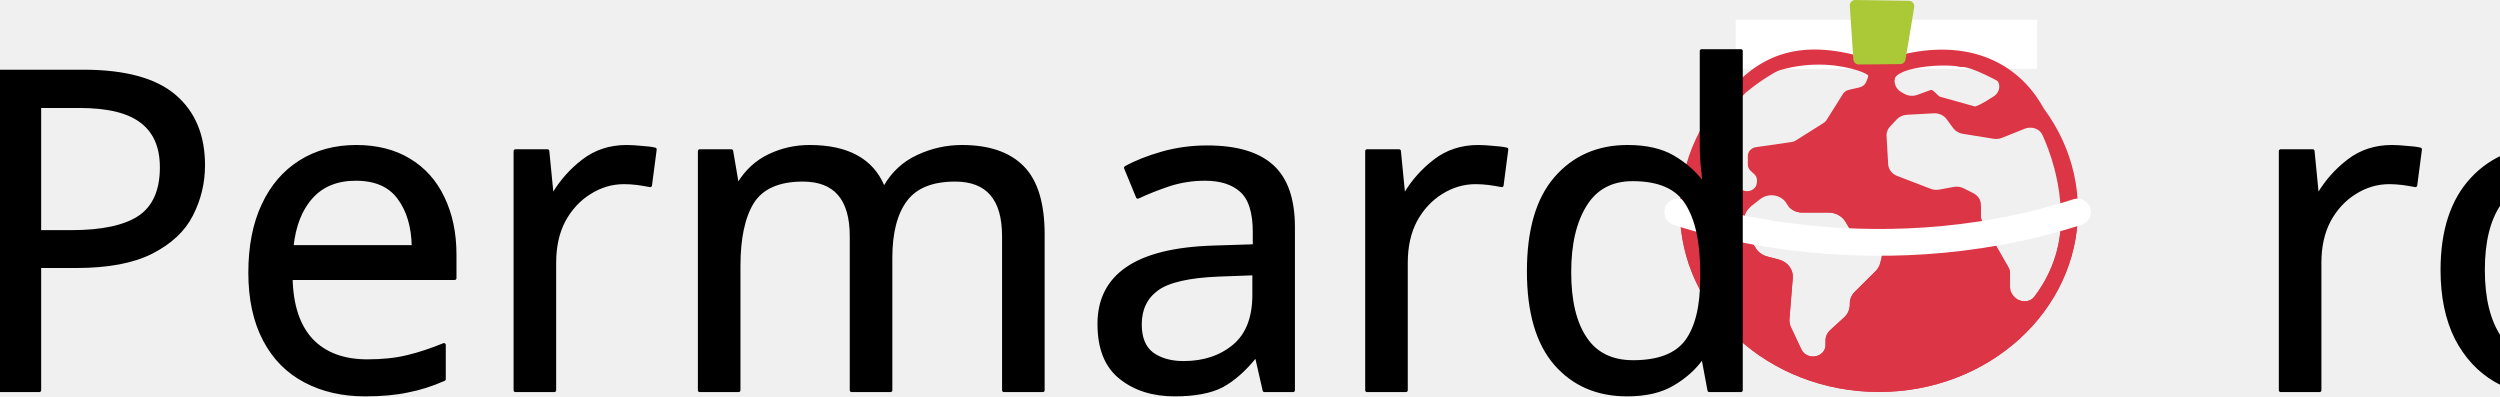
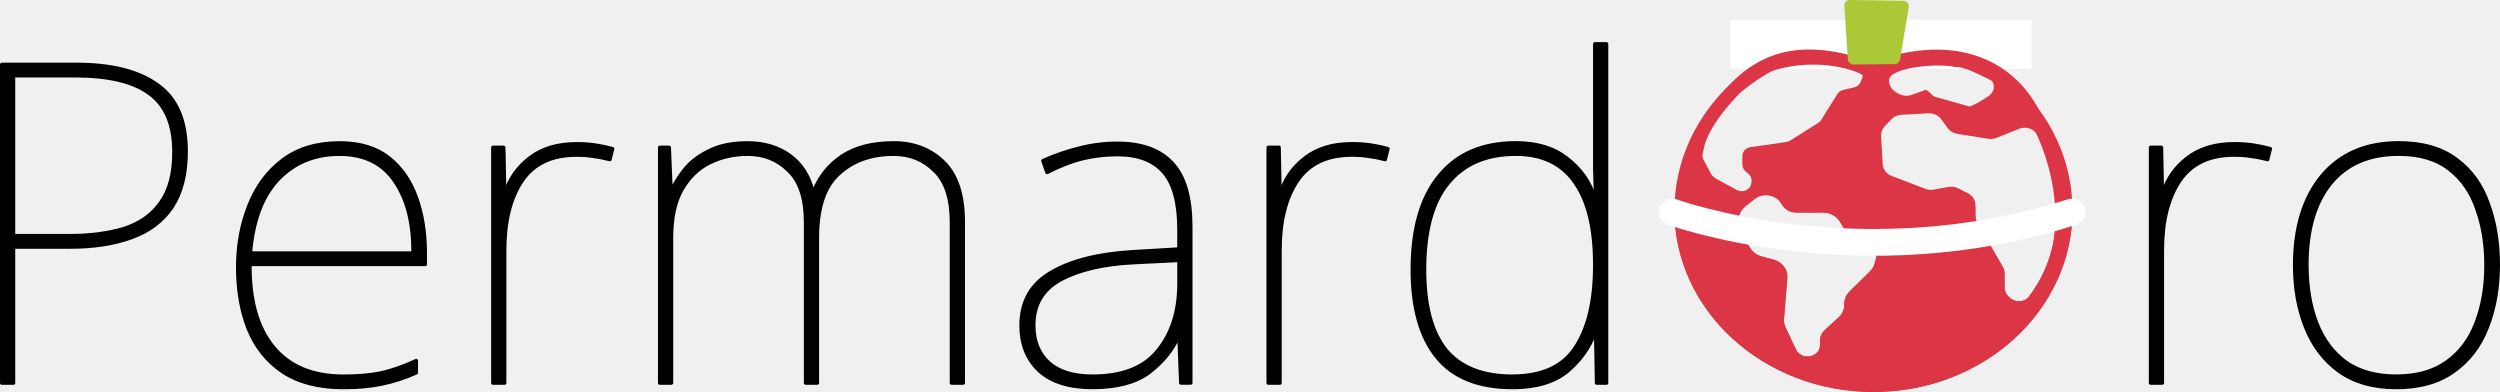
- <svg xmlns="http://www.w3.org/2000/svg" width="91.303mm" height="14.484mm" viewBox="0 0 91.303 14.484" version="1.1" id="svg1">
+ <svg xmlns="http://www.w3.org/2000/svg" width="91.303mm" height="14.315mm" viewBox="0 0 91.303 14.315" version="1.1" id="svg1">
  <defs id="defs1" />
-   <g id="layer1" transform="translate(-10.4657,-182.5129)">
+   <g id="layer1" transform="translate(-10.66589,-182.5129)">
    <g id="g1" transform="matrix(0.710995,0,0,0.710995,18.0124,123.0678)">
      <path d="m 85.9,103.742 c 5.646,0 10.223,-4.177 10.223,-9.33 0,-5.153 -4.577,-9.33 -10.223,-9.33 -5.646,0 -10.223,4.177 -10.223,9.33 0,5.153 4.577,9.33 10.223,9.33 z M 83.341,86.76 c 0.519,0.133 1.063,0.19 1.593,0.276 0.308,0.05 0.49,0.341 0.381,0.608 l -0.072,0.173 c -0.057,0.14 -0.187,0.245 -0.346,0.282 l -0.537,0.123 c -0.131,0.03 -0.244,0.108 -0.312,0.216 l -0.836,1.334 c -0.037,0.06 -0.089,0.11 -0.149,0.148 l -1.435,0.906 c -0.061,0.039 -0.131,0.065 -0.206,0.076 l -1.836,0.265 c -0.243,0.035 -0.421,0.226 -0.421,0.45 v 0.446 c 0,0.121 0.053,0.236 0.146,0.322 l 0.183,0.167 c 0.107,0.098 0.16,0.235 0.143,0.372 l -0.013,0.101 c -0.04,0.33 -0.44,0.51 -0.752,0.34 l -1.046,-0.573 C 77.728,92.736 77.643,92.659 77.57,92.566 L 77.163,91.796 c -0.104,-0.181 0.01,-0.481 0.017,-0.53 0.038,-0.266 0.283,-1.25 1.863,-2.885 1.56,-1.308 3.323,-2.003 4.167,-1.886 z m -3.533,7.071 -0.489,0.382 c -0.25,0.196 -0.379,0.492 -0.342,0.791 l 0.042,0.348 c 0.017,0.13 0.062,0.255 0.136,0.368 l 0.433,0.659 c 0.131,0.198 0.338,0.344 0.581,0.407 l 0.586,0.153 c 0.454,0.118 0.755,0.512 0.72,0.942 l -0.171,2.112 c -0.012,0.145 0.016,0.292 0.078,0.426 l 0.539,1.146 c 0.072,0.155 0.214,0.273 0.389,0.326 0.417,0.127 0.847,-0.156 0.847,-0.557 v -0.236 c 0,-0.201 0.088,-0.394 0.243,-0.536 l 0.711,-0.649 c 0.187,-0.171 0.292,-0.403 0.292,-0.644 v -0.064 c 0,-0.228 0.094,-0.449 0.265,-0.617 l 1.058,-1.047 c 0.114,-0.112 0.195,-0.248 0.235,-0.396 l 0.065,-0.236 c 0.126,-0.459 -0.254,-0.903 -0.773,-0.903 -0.292,0 -0.562,-0.147 -0.701,-0.382 l -0.364,-0.618 c -0.174,-0.295 -0.511,-0.479 -0.879,-0.479 h -1.353 c -0.334,0 -0.639,-0.172 -0.788,-0.444 -0.256,-0.468 -0.926,-0.591 -1.361,-0.251 z m 8.806,-6.948 0.644,-0.393 c 0.166,-0.1 0.367,-0.136 0.553,-0.073 0.266,0.09 0.691,0.267 1.201,0.599 0.319,0.208 0.605,0.416 0.84,0.596 0.346,0.267 0.289,0.75 -0.094,0.97 -0.158,0.09 -0.606,0.406 -0.922,0.497 L 89.053,88.581 c -0.148,-0.043 -0.36,-0.4 -0.502,-0.348 l -0.678,0.247 c -0.222,0.081 -0.472,0.06 -0.674,-0.055 L 87.054,88.343 C 86.746,88.167 86.621,87.817 86.755,87.511 l 0.059,-0.136 c 0.124,-0.28 0.433,-0.453 0.763,-0.426 l 0.553,0.045 c 0.17,0.014 0.341,-0.025 0.483,-0.111 z m 4.767,3.341 -1.164,0.465 c -0.135,0.054 -0.285,0.07 -0.431,0.047 l -1.582,-0.255 c -0.201,-0.032 -0.379,-0.139 -0.492,-0.293 l -0.333,-0.455 C 89.232,89.53 88.979,89.415 88.713,89.429 l -1.373,0.074 c -0.203,0.011 -0.393,0.096 -0.524,0.237 l -0.347,0.369 c -0.125,0.132 -0.189,0.305 -0.179,0.48 l 0.085,1.461 c 0.015,0.261 0.192,0.492 0.457,0.594 l 1.725,0.662 c 0.137,0.053 0.29,0.068 0.436,0.041 l 0.752,-0.138 c 0.174,-0.031 0.355,-0.005 0.51,0.073 l 0.497,0.252 c 0.238,0.12 0.385,0.348 0.385,0.596 v 0.569 c 0,0.109 0.029,0.218 0.085,0.316 l 1.327,2.32 c 0.056,0.098 0.085,0.206 0.085,0.316 v 0.718 c 0,0.163 0.064,0.321 0.18,0.444 l 0.042,0.044 c 0.283,0.302 0.781,0.312 1.031,-0.014 0.553,-0.724 1.365,-2.103 1.365,-3.977 0,-1.956 -0.589,-3.534 -0.957,-4.331 -0.15,-0.324 -0.559,-0.454 -0.913,-0.313 z" fill-rule="evenodd" id="path45" style="display:inline;fill:#dc3545;fill-opacity:1;stroke:none;stroke-width:0.632;stroke-linecap:butt;stroke-linejoin:miter;stroke-dasharray:none;stroke-opacity:1;image-rendering:optimizeQuality;shape-rendering:geometricPrecision;text-rendering:geometricPrecision" />
      <path id="path39" style="display:inline;fill:#dc3545;fill-opacity:1;stroke:none;stroke-width:0.632;stroke-linecap:butt;stroke-linejoin:miter;stroke-dasharray:none;stroke-opacity:1;image-rendering:optimizeQuality;shape-rendering:geometricPrecision;text-rendering:geometricPrecision" d="m 75.679,94.22 c -0.001,0.064 -0.002,0.128 -0.002,0.192 0,5.153 4.577,9.33 10.223,9.33 5.646,0 10.223,-4.177 10.223,-9.33 0,-0.064 -6.55e-4,-0.128 -0.002,-0.192 h -0.892 c 0.014,0.21 0.021,0.426 0.021,0.647 0,1.874 -0.811,3.253 -1.364,3.977 -0.25,0.326 -0.748,0.316 -1.031,0.014 l -0.042,-0.044 C 92.696,98.69 92.632,98.532 92.632,98.369 v -0.718 c 0,-0.109 -0.029,-0.217 -0.085,-0.315 l -1.327,-2.32 c -0.056,-0.098 -0.085,-0.206 -0.085,-0.315 v -0.48 h -9.871 c 0.165,0.19 0.419,0.305 0.691,0.305 h 1.352 c 0.367,0 0.704,0.184 0.878,0.479 l 0.364,0.618 c 0.139,0.236 0.409,0.382 0.701,0.382 0.519,0 0.899,0.444 0.774,0.903 l -0.065,0.237 c -0.04,0.148 -0.121,0.284 -0.235,0.396 l -1.057,1.047 c -0.17,0.168 -0.265,0.389 -0.265,0.617 v 0.064 c 0,0.241 -0.105,0.473 -0.292,0.643 l -0.711,0.649 c -0.156,0.142 -0.244,0.335 -0.244,0.536 v 0.237 c 0,0.401 -0.43,0.684 -0.847,0.557 -0.174,-0.053 -0.317,-0.171 -0.389,-0.326 l -0.539,-1.146 c -0.062,-0.134 -0.089,-0.281 -0.078,-0.426 l 0.171,-2.112 c 0.035,-0.43 -0.266,-0.824 -0.72,-0.942 l -0.586,-0.153 c -0.243,-0.063 -0.451,-0.209 -0.581,-0.407 L 79.155,95.72 c -0.074,-0.113 -0.12,-0.238 -0.136,-0.368 l -0.042,-0.348 c -0.037,-0.296 0.089,-0.588 0.333,-0.784 z" />
-       <rect style="display:inline;fill:#ffffff;fill-opacity:1;stroke:none;stroke-width:0.529;stroke-linecap:round;stroke-linejoin:round;stroke-dasharray:none;stroke-opacity:1;image-rendering:optimizeQuality;shape-rendering:geometricPrecision;text-rendering:geometricPrecision" id="rect47" width="15.482" height="2.517" x="78.544" y="84.626" />
+       <path id="rect47" style="display:inline;fill:#ffffff;stroke-width:0.529;stroke-linecap:round;stroke-linejoin:round;image-rendering:optimizeQuality;shape-rendering:geometricPrecision;text-rendering:geometricPrecision" d="m 78.544,84.626 h 15.482 v 2.517 H 78.544 Z" />
      <path class="cls-1" d="m 85.272,87.429 c 0,0 1.551,0.87 1.416,0.47 -0.291,-0.858 2.637,-1.062 3.42,-0.845 0,0 0.503,-0.271 4.245,2.108 -1.326,-2.424 -3.954,-3.563 -7.303,-2.737 l -0.015,-1.97 c 0.026,-0.217 -0.143,-0.411 -0.364,-0.411 h -1.373 c -0.22,0 -0.389,0.195 -0.364,0.411 l -0.332,1.962 c -3.349,-0.826 -5.436,0.322 -7.133,2.871 3.53,-3.611 7.593,-2.059 7.804,-1.859 z" id="path1" style="display:inline;fill:#dc3545;fill-opacity:1;stroke:#ffffff;stroke-width:0px;stroke-dasharray:none;stroke-opacity:1;image-rendering:optimizeQuality;shape-rendering:geometricPrecision;text-rendering:geometricPrecision" />
      <path style="display:inline;fill:none;fill-opacity:1;stroke:#ffffff;stroke-width:1.376;stroke-linecap:round;stroke-linejoin:round;stroke-dasharray:none;stroke-opacity:1;image-rendering:optimizeQuality;shape-rendering:geometricPrecision;text-rendering:geometricPrecision" d="m 75.565,94.499 c 0,0 9.635,3.508 20.533,0" id="path47" />
      <path style="display:inline;fill:#abc837;fill-opacity:1;stroke:#abc837;stroke-width:0.557;stroke-linecap:round;stroke-linejoin:round;stroke-dasharray:none;stroke-dashoffset:15.96;stroke-opacity:1;image-rendering:optimizeQuality;shape-rendering:geometricPrecision;text-rendering:geometricPrecision" d="m 84.863,86.643 -0.182,-2.756 2.756,0.041 -0.446,2.695 z" id="path3" />
    </g>
-     <text xml:space="preserve" style="font-style:normal;font-variant:normal;font-weight:normal;font-stretch:normal;font-size:16.292px;line-height:0;font-family:'Noto Sans';-inkscape-font-specification:'Noto Sans';text-align:start;writing-mode:lr-tb;direction:ltr;text-anchor:start;display:inline;fill:#000000;stroke:#000000;stroke-width:0.133;stroke-linecap:round;stroke-linejoin:round;stroke-dashoffset:15.96" x="8.854" y="196.767" id="text1">
-       <tspan id="tspan1" style="font-style:normal;font-variant:normal;font-weight:100;font-stretch:normal;font-family:'Noto Sans';-inkscape-font-specification:'Noto Sans Thin';stroke-width:0.133" x="8.854" y="196.767">Permard    ro</tspan>
-     </text>
+     <path style="font-weight:100;font-size:16.292px;line-height:0;font-family:'Noto Sans';-inkscape-font-specification:'Noto Sans Thin';stroke:#000000;stroke-width:0.133;stroke-linecap:round;stroke-linejoin:round;stroke-dashoffset:15.96" d="m 13.453,184.868 q 1.939,0 2.965,0.749 1.043,0.733 1.043,2.428 0,1.254 -0.521,2.037 -0.521,0.766 -1.483,1.108 -0.945,0.342 -2.232,0.342 h -2.069 v 4.969 H 10.733 V 184.868 Z m -0.065,0.407 h -2.232 v 5.849 h 2.037 q 1.14,0 2.004,-0.261 0.863,-0.277 1.336,-0.945 0.489,-0.668 0.489,-1.857 0,-1.483 -0.896,-2.134 -0.88,-0.652 -2.737,-0.652 z m 9.677,2.46 q 1.108,0 1.792,0.538 0.684,0.538 1.01,1.45 0.326,0.896 0.326,2.037 v 0.407 h -6.403 q -0.016,1.971 0.863,3.03 0.88,1.059 2.558,1.059 0.782,0 1.336,-0.114 0.57,-0.114 1.32,-0.456 v 0.44 q -0.619,0.277 -1.254,0.407 -0.619,0.13 -1.401,0.13 -1.352,0 -2.216,-0.57 -0.847,-0.57 -1.254,-1.564 -0.391,-0.994 -0.391,-2.248 0,-1.222 0.407,-2.248 0.407,-1.043 1.222,-1.662 0.831,-0.635 2.085,-0.635 z m 0,0.407 q -1.369,0 -2.248,0.929 -0.863,0.912 -1.01,2.688 h 5.947 q 0.016,-1.613 -0.652,-2.607 -0.668,-1.01 -2.037,-1.01 z m 8.651,-0.375 q 0.391,0 0.701,0.049 0.326,0.049 0.619,0.13 l -0.098,0.391 q -0.31,-0.082 -0.587,-0.114 -0.261,-0.049 -0.635,-0.049 -1.352,0 -1.988,0.945 -0.635,0.945 -0.635,2.542 v 4.839 h -0.424 v -8.602 h 0.391 l 0.033,1.645 h 0.033 q 0.228,-0.749 0.88,-1.254 0.668,-0.521 1.711,-0.521 z m 11.584,-0.033 q 1.108,0 1.825,0.701 0.717,0.701 0.717,2.183 v 5.881 h -0.424 v -5.865 q 0,-1.303 -0.619,-1.89 -0.603,-0.603 -1.499,-0.603 -1.222,0 -2.004,0.717 -0.782,0.701 -0.782,2.346 v 5.295 h -0.424 v -5.865 q 0,-1.303 -0.619,-1.89 -0.603,-0.603 -1.499,-0.603 -0.749,0 -1.385,0.31 -0.635,0.31 -1.026,0.994 -0.375,0.668 -0.375,1.76 v 5.295 h -0.424 v -8.602 h 0.342 l 0.065,1.564 h 0.033 q 0.179,-0.407 0.505,-0.798 0.326,-0.391 0.88,-0.652 0.554,-0.277 1.385,-0.277 0.896,0 1.531,0.456 0.635,0.456 0.847,1.32 h 0.033 q 0.31,-0.798 1.026,-1.287 0.733,-0.489 1.89,-0.489 z m 8.179,0.016 q 1.336,0 2.004,0.733 0.668,0.717 0.668,2.313 v 5.702 h -0.358 l -0.065,-1.678 h -0.033 q -0.342,0.749 -1.075,1.303 -0.733,0.538 -2.053,0.538 -1.287,0 -1.955,-0.619 -0.652,-0.619 -0.652,-1.645 0,-1.287 1.075,-1.922 1.092,-0.652 3.014,-0.766 l 1.678,-0.098 v -0.701 q 0,-1.466 -0.554,-2.102 -0.554,-0.652 -1.694,-0.652 -0.652,0 -1.271,0.147 -0.603,0.147 -1.303,0.505 l -0.147,-0.424 q 0.652,-0.293 1.32,-0.456 0.684,-0.179 1.401,-0.179 z m 0.603,4.35 q -1.662,0.082 -2.672,0.619 -0.994,0.538 -0.994,1.678 0,0.863 0.554,1.369 0.554,0.489 1.597,0.489 1.629,0 2.379,-0.929 0.766,-0.929 0.782,-2.411 v -0.896 z m 7.95,-4.334 q 0.391,0 0.701,0.049 0.326,0.049 0.619,0.13 l -0.098,0.391 q -0.31,-0.082 -0.587,-0.114 -0.261,-0.049 -0.635,-0.049 -1.352,0 -1.988,0.945 -0.635,0.945 -0.635,2.542 v 4.839 h -0.424 v -8.602 h 0.391 l 0.033,1.645 h 0.033 q 0.228,-0.749 0.88,-1.254 0.668,-0.521 1.711,-0.521 z m 5.865,8.895 q -1.857,0 -2.753,-1.108 -0.896,-1.108 -0.896,-3.193 0,-2.232 0.978,-3.421 0.978,-1.206 2.802,-1.206 1.173,0 1.89,0.587 0.733,0.57 0.994,1.434 h 0.033 q -0.016,-0.554 -0.033,-1.075 0,-0.521 0,-1.026 v -3.535 h 0.424 v 12.382 h -0.358 l -0.033,-1.841 h -0.033 q -0.293,0.815 -1.01,1.417 -0.717,0.587 -2.004,0.587 z m 0,-0.407 q 1.629,0 2.313,-1.059 0.701,-1.075 0.701,-2.981 v -0.049 q 0,-1.955 -0.717,-2.981 -0.717,-1.043 -2.167,-1.043 -1.613,0 -2.476,1.059 -0.863,1.043 -0.863,3.161 0,1.955 0.782,2.933 0.798,0.961 2.428,0.961 z m 26.36,-8.488 q 0.391,0 0.701,0.049 0.326,0.049 0.619,0.13 l -0.098,0.391 q -0.31,-0.082 -0.587,-0.114 -0.261,-0.049 -0.635,-0.049 -1.352,0 -1.988,0.945 -0.635,0.945 -0.635,2.542 v 4.839 h -0.424 v -8.602 h 0.391 l 0.033,1.645 h 0.033 q 0.228,-0.749 0.88,-1.254 0.668,-0.521 1.711,-0.521 z m 9.645,4.431 q 0,1.254 -0.407,2.281 -0.391,1.01 -1.222,1.597 -0.815,0.587 -2.102,0.587 -1.238,0 -2.069,-0.587 -0.815,-0.587 -1.222,-1.597 -0.407,-1.01 -0.407,-2.281 0,-2.053 0.994,-3.258 1.01,-1.206 2.802,-1.206 1.303,0 2.102,0.603 0.798,0.587 1.157,1.597 0.375,1.01 0.375,2.265 z m -6.989,0 q 0,1.189 0.358,2.118 0.358,0.912 1.075,1.434 0.733,0.505 1.825,0.505 1.14,0 1.857,-0.521 0.733,-0.521 1.075,-1.434 0.358,-0.929 0.358,-2.102 0,-1.124 -0.326,-2.037 -0.31,-0.929 -1.01,-1.466 -0.701,-0.554 -1.857,-0.554 -1.613,0 -2.493,1.075 -0.863,1.075 -0.863,2.981 z" id="text1" aria-label="Permard    ro" />
  </g>
</svg>
